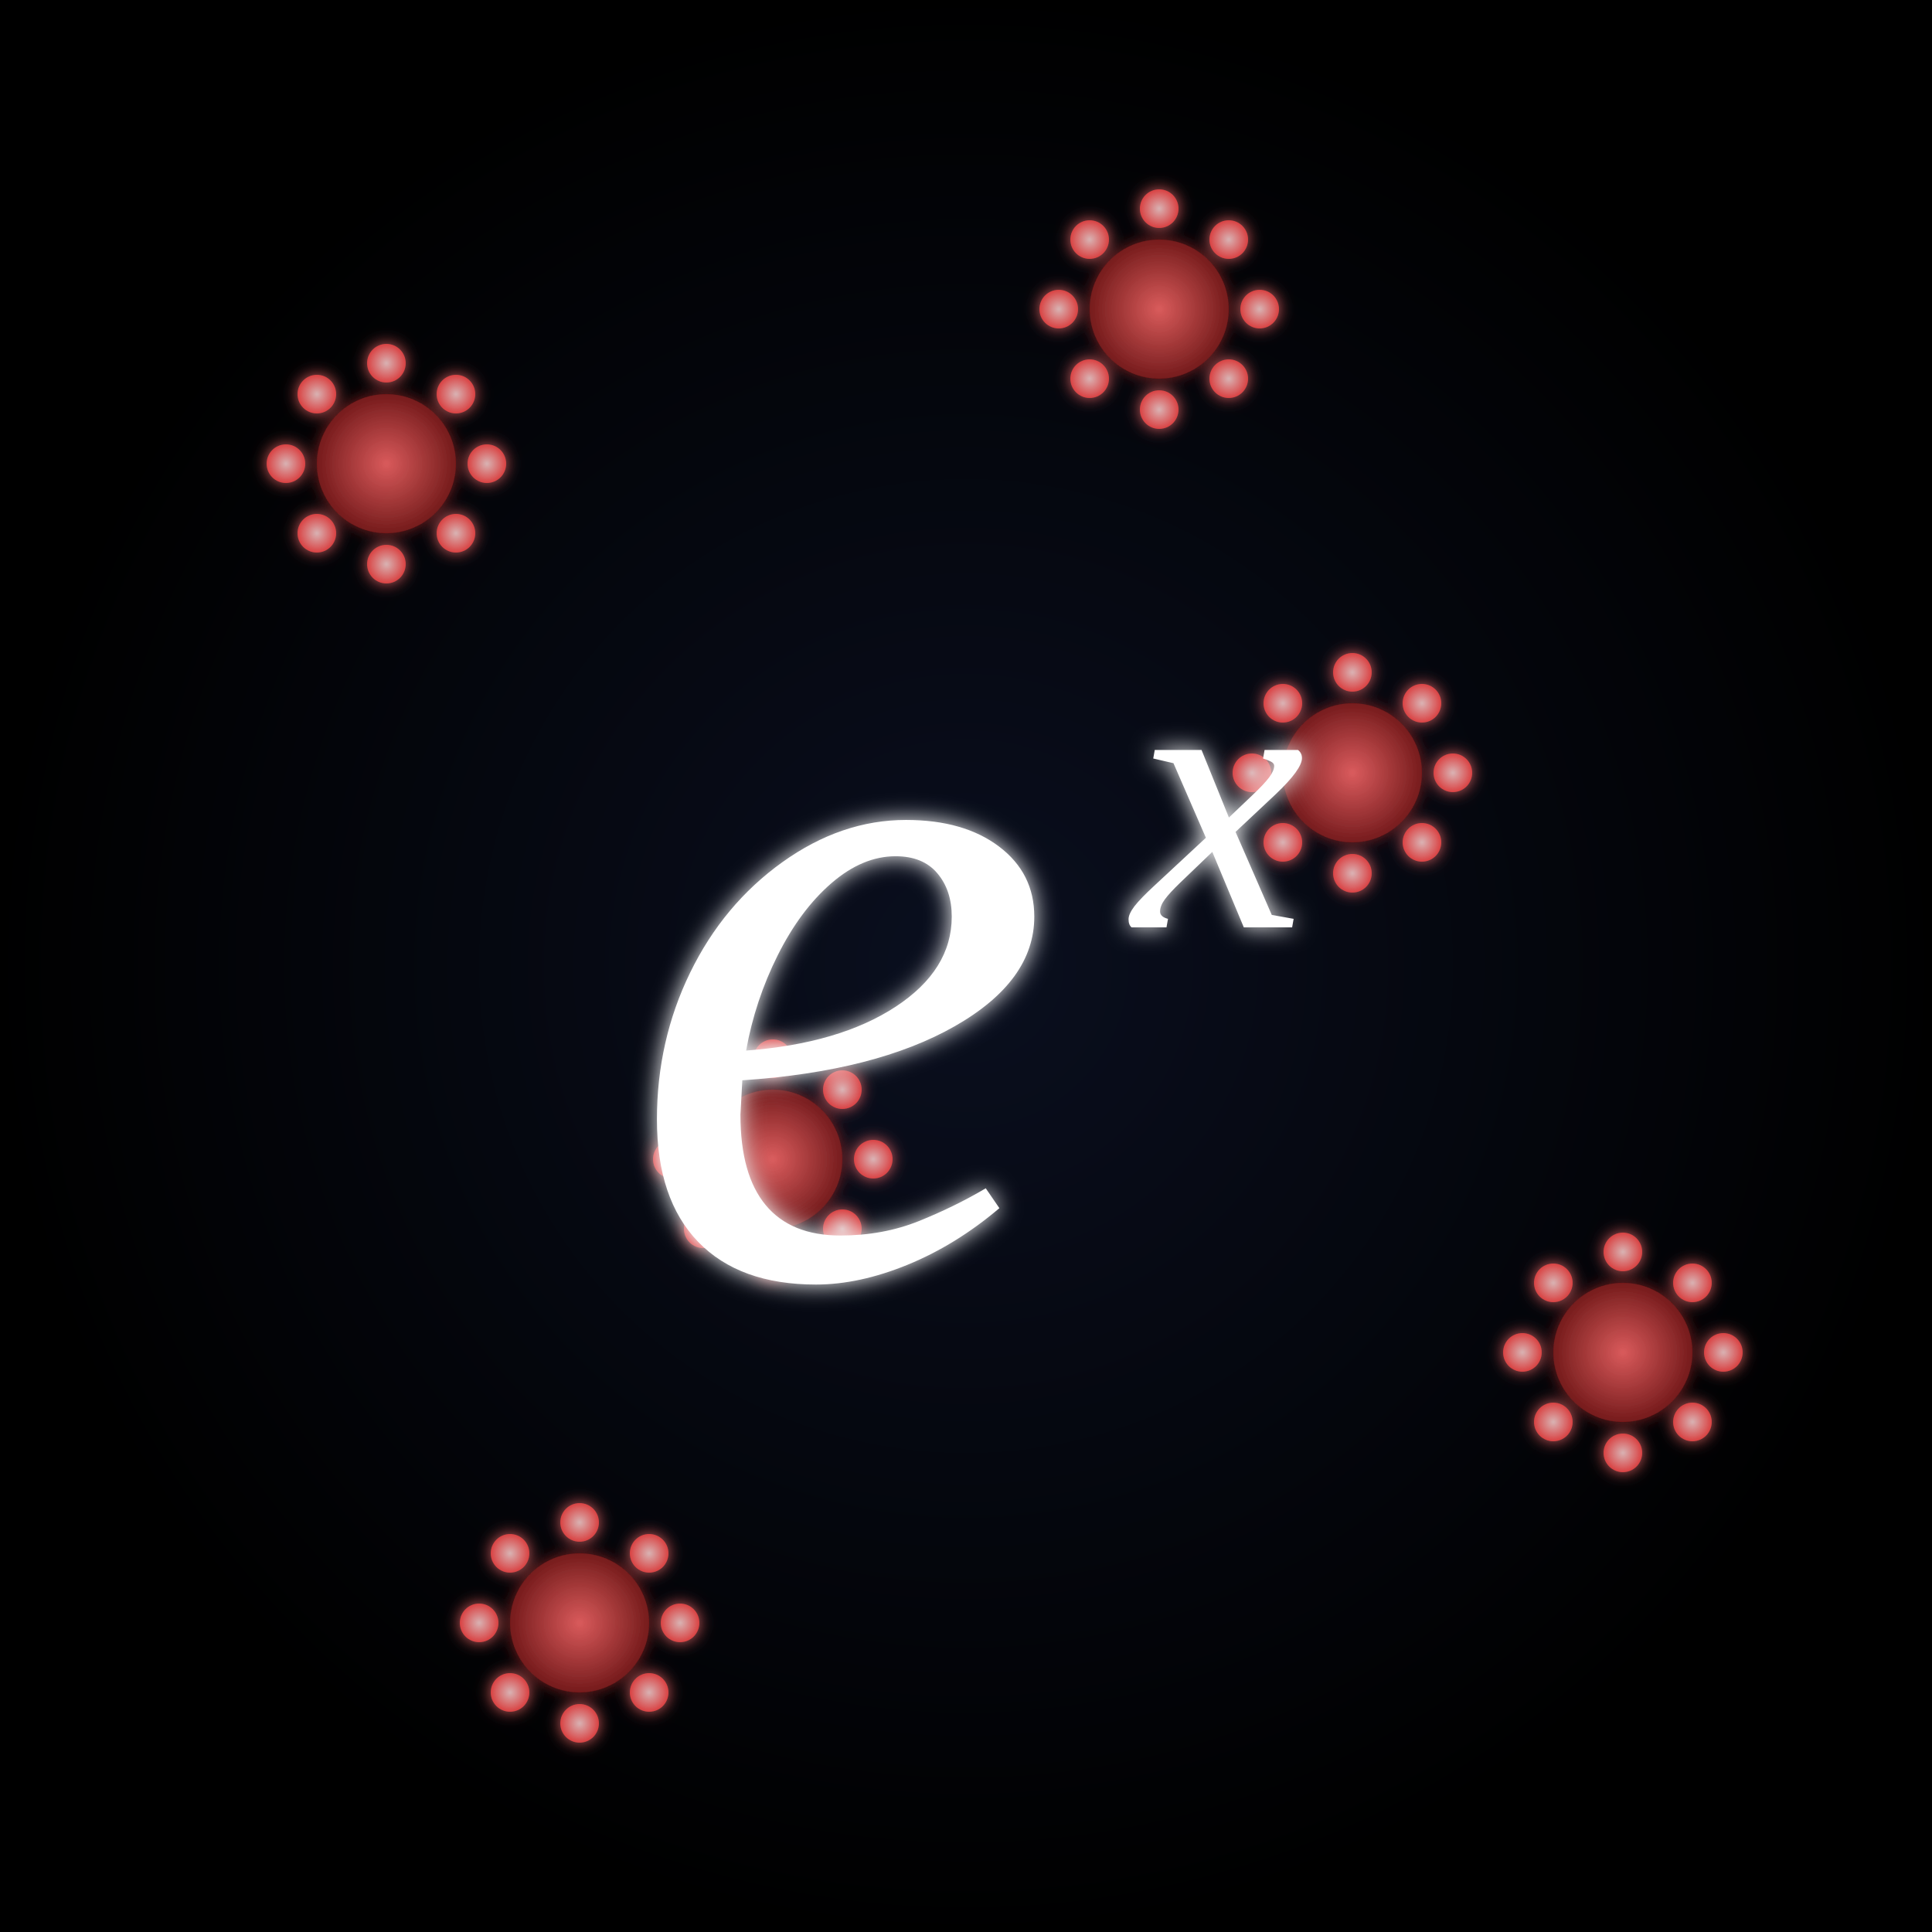
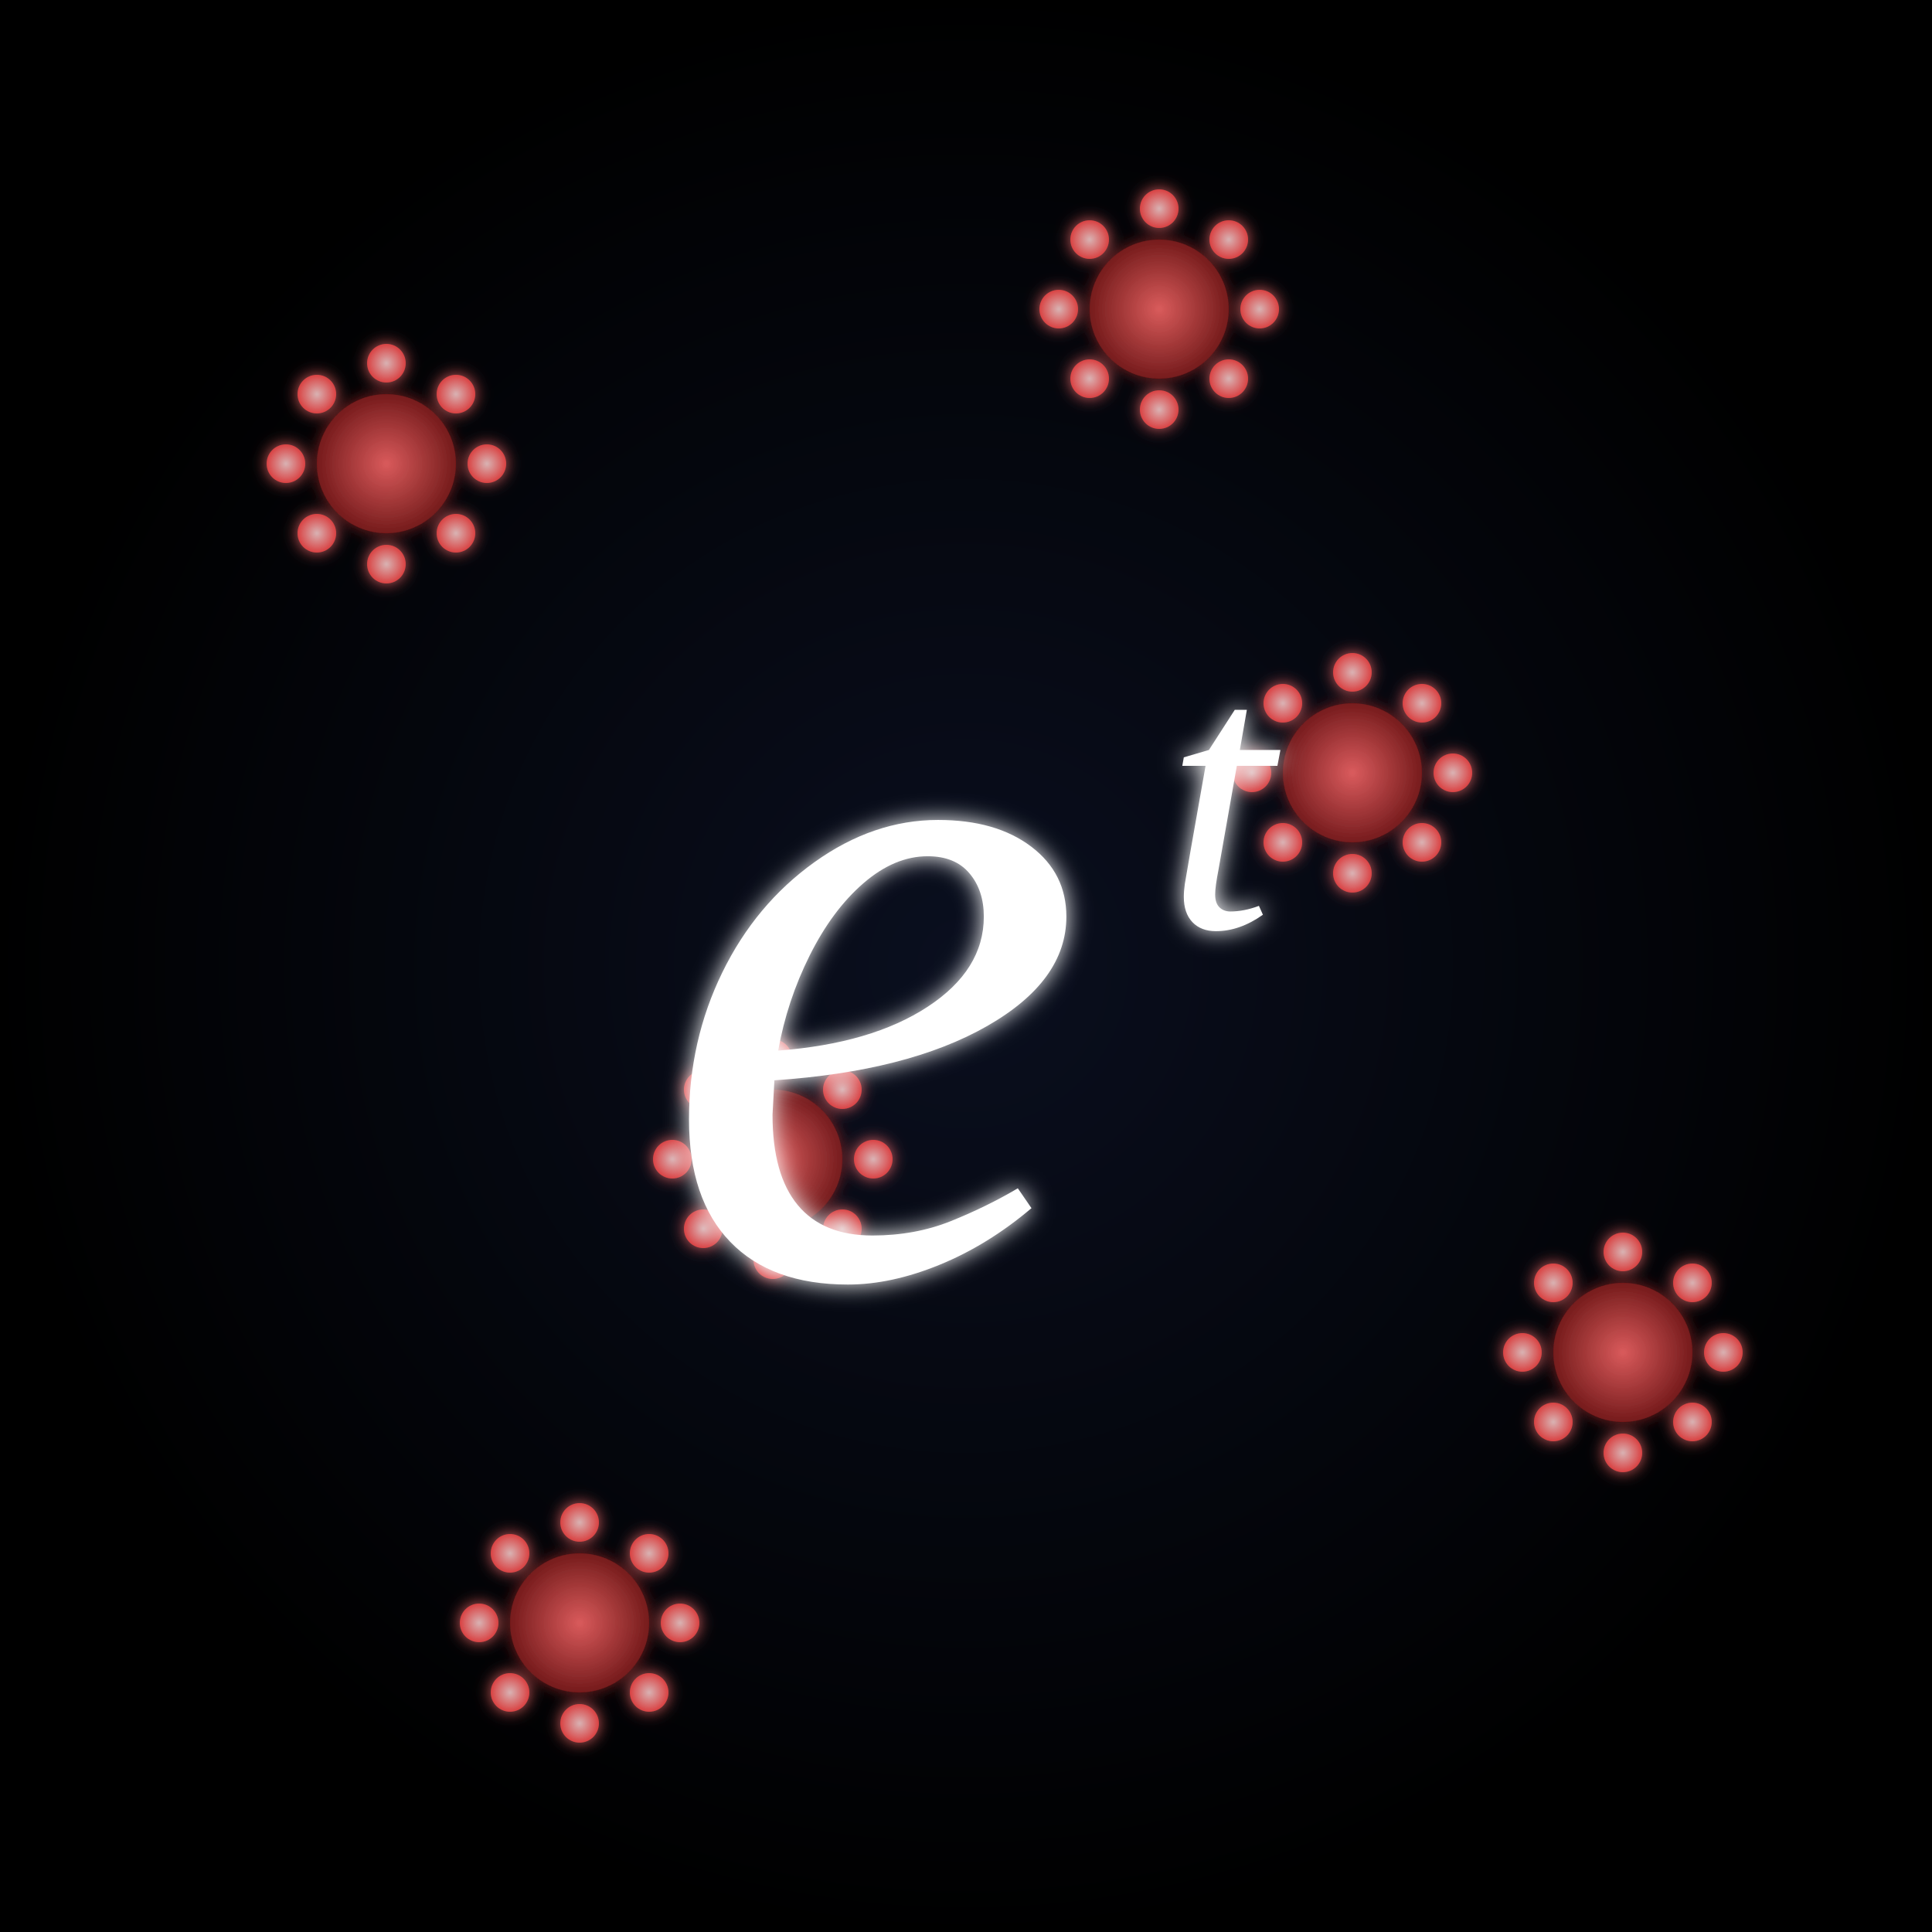
<svg xmlns="http://www.w3.org/2000/svg" width="500" height="500" viewBox="0 0 500 500">
  <defs>
    <radialGradient id="bg">
      <stop offset="0%" stop-color="#0a0f1f" />
      <stop offset="100%" stop-color="#000000" />
    </radialGradient>
    <radialGradient id="virusBody">
      <stop offset="0%" stop-color="#ff6a6a" />
      <stop offset="100%" stop-color="#8a1f1f" />
    </radialGradient>
    <radialGradient id="spike">
      <stop offset="0%" stop-color="#ffd1d1" />
      <stop offset="100%" stop-color="#ff4d4d" />
    </radialGradient>
    <filter id="glow">
      <feGaussianBlur stdDeviation="2" result="blur" />
      <feMerge>
        <feMergeNode in="blur" />
        <feMergeNode in="SourceGraphic" />
      </feMerge>
    </filter>
    <g id="virus">
      <circle cx="0" cy="0" r="18" fill="url(#virusBody)" />
      <g fill="url(#spike)">
        <circle cx="0" cy="-26" r="5" />
        <circle cx="18" cy="-18" r="5" />
        <circle cx="26" cy="0" r="5" />
        <circle cx="18" cy="18" r="5" />
        <circle cx="0" cy="26" r="5" />
        <circle cx="-18" cy="18" r="5" />
        <circle cx="-26" cy="0" r="5" />
        <circle cx="-18" cy="-18" r="5" />
      </g>
    </g>
    <filter id="textGlow">
      <feGaussianBlur stdDeviation="3" result="blur" />
      <feMerge>
        <feMergeNode in="blur" />
        <feMergeNode in="SourceGraphic" />
      </feMerge>
    </filter>
  </defs>
  <rect width="500" height="500" fill="url(#bg)" />
  <g filter="url(#glow)" opacity="0.85">
    <use href="#virus" x="100" y="120" />
    <use href="#virus" x="200" y="300" />
    <use href="#virus" x="350" y="200" />
    <use href="#virus" x="420" y="350" />
    <use href="#virus" x="150" y="420" />
    <use href="#virus" x="300" y="80" />
  </g>
  <text x="250" y="330" font-size="250" text-anchor="middle" fill="white" font-style="oblique" font-family="STIX Two Math, Cambria Math, Times New Roman, serif" filter="url(#textGlow)">
-     e<tspan dx="20" dy="-90" font-size="100">x</tspan>
+     e<tspan dx="20" dy="-90" font-size="100">t</tspan>
  </text>
</svg>
